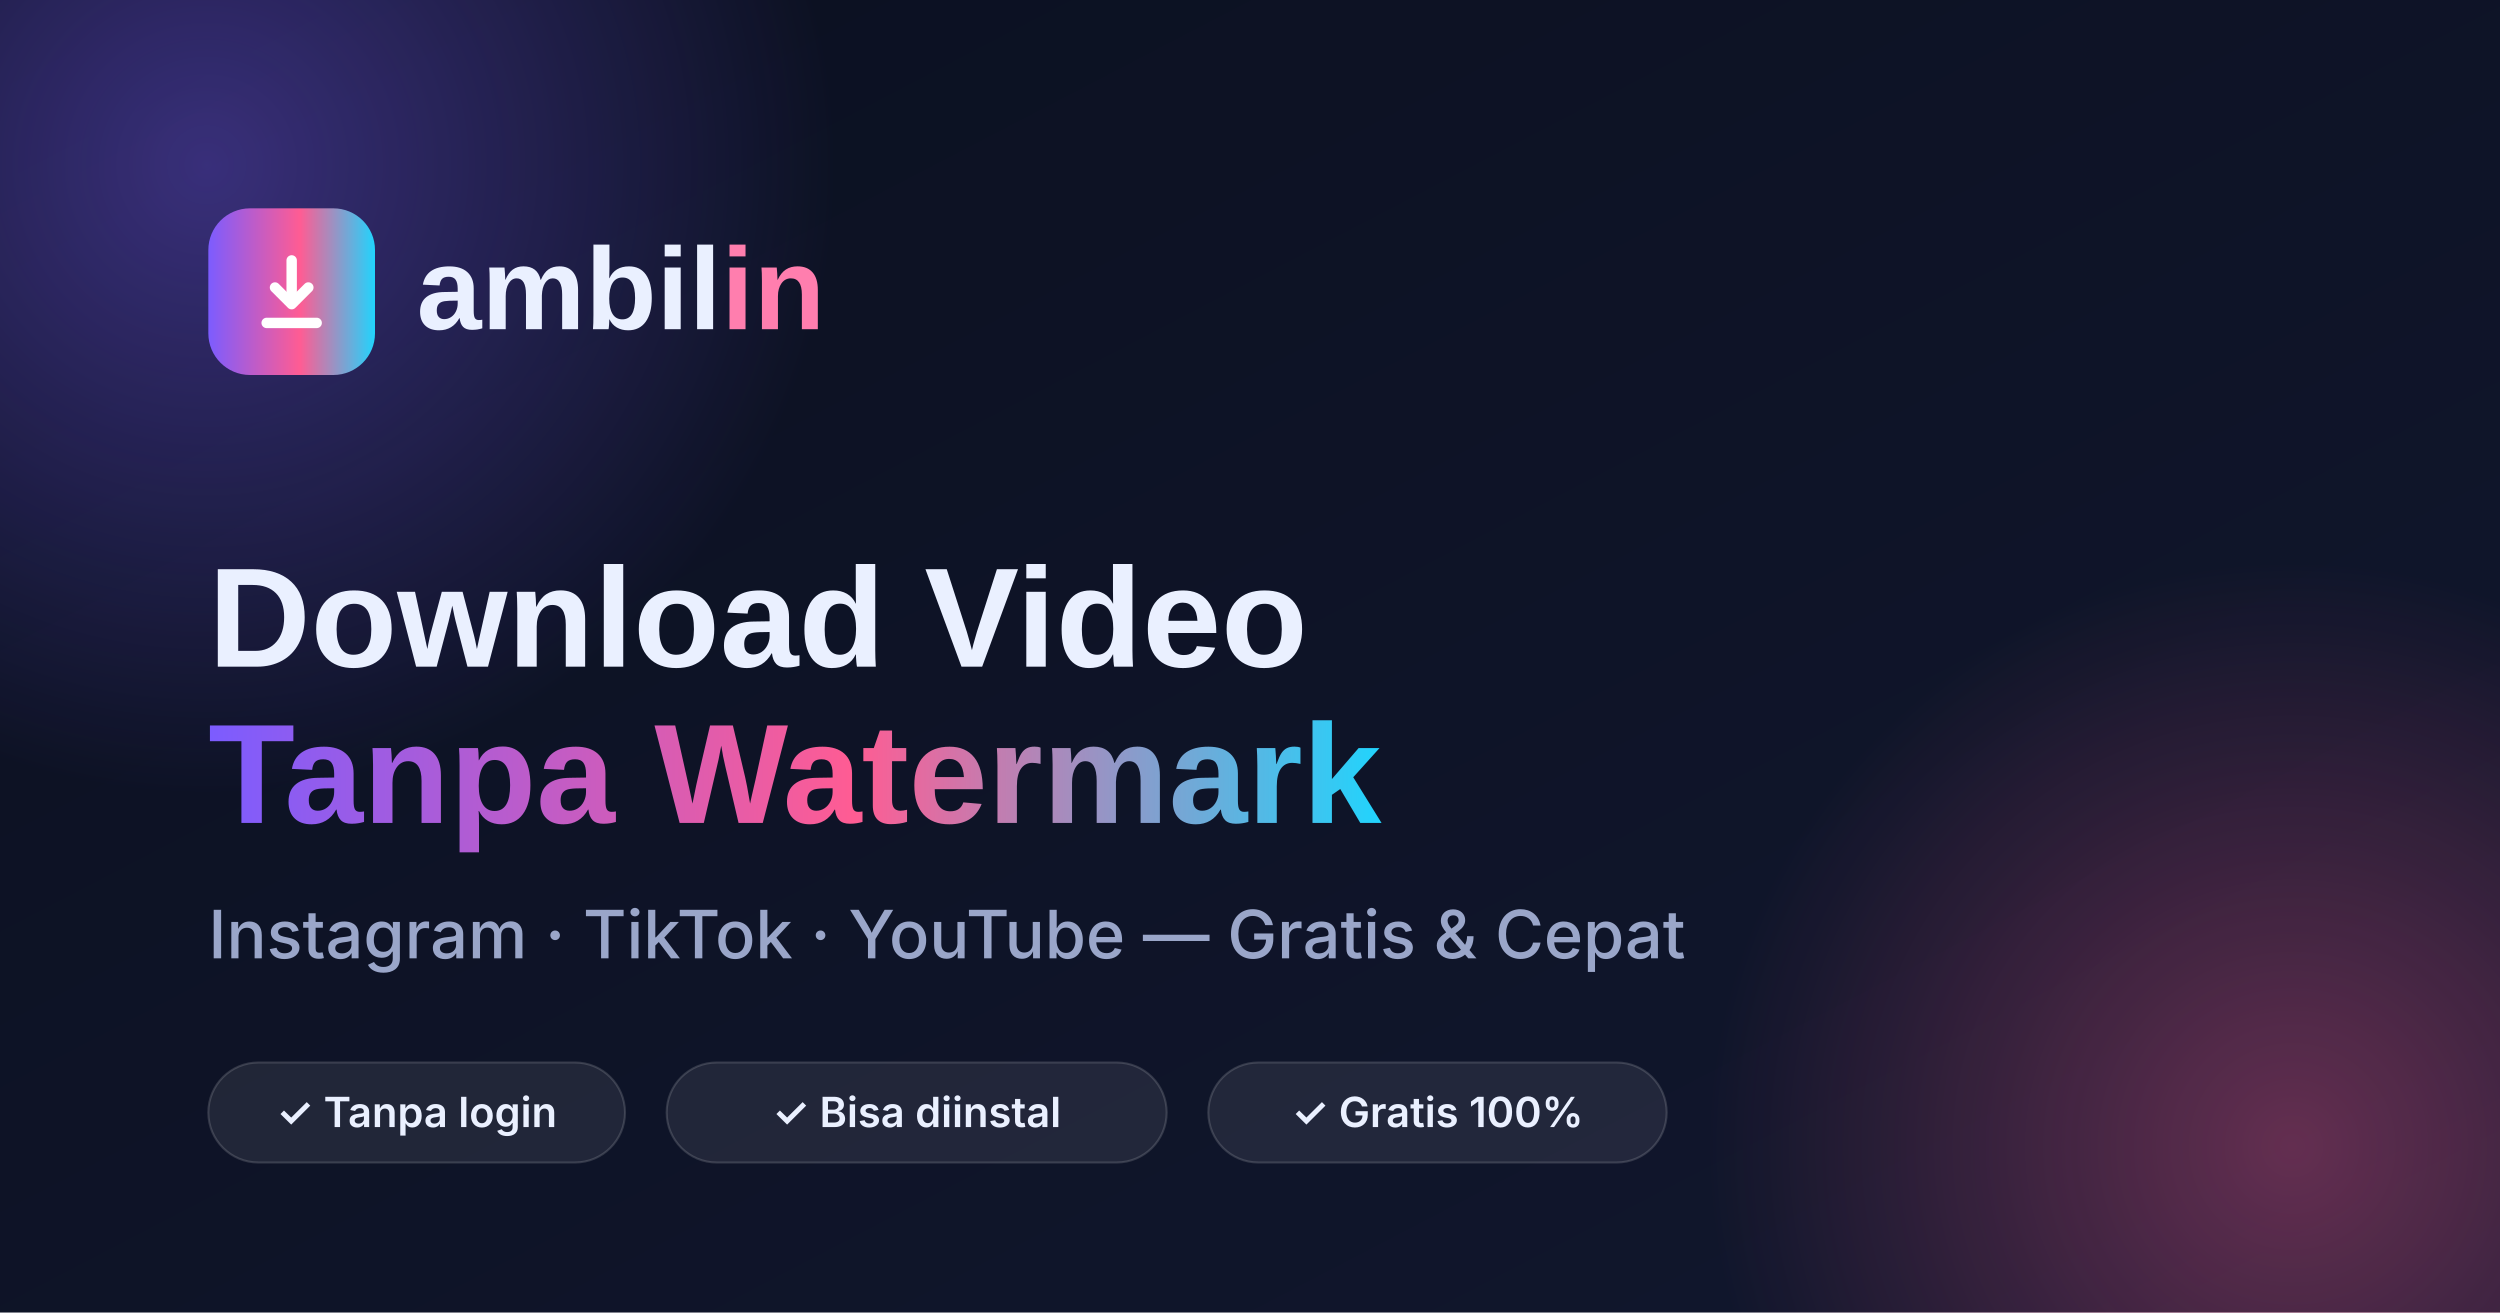
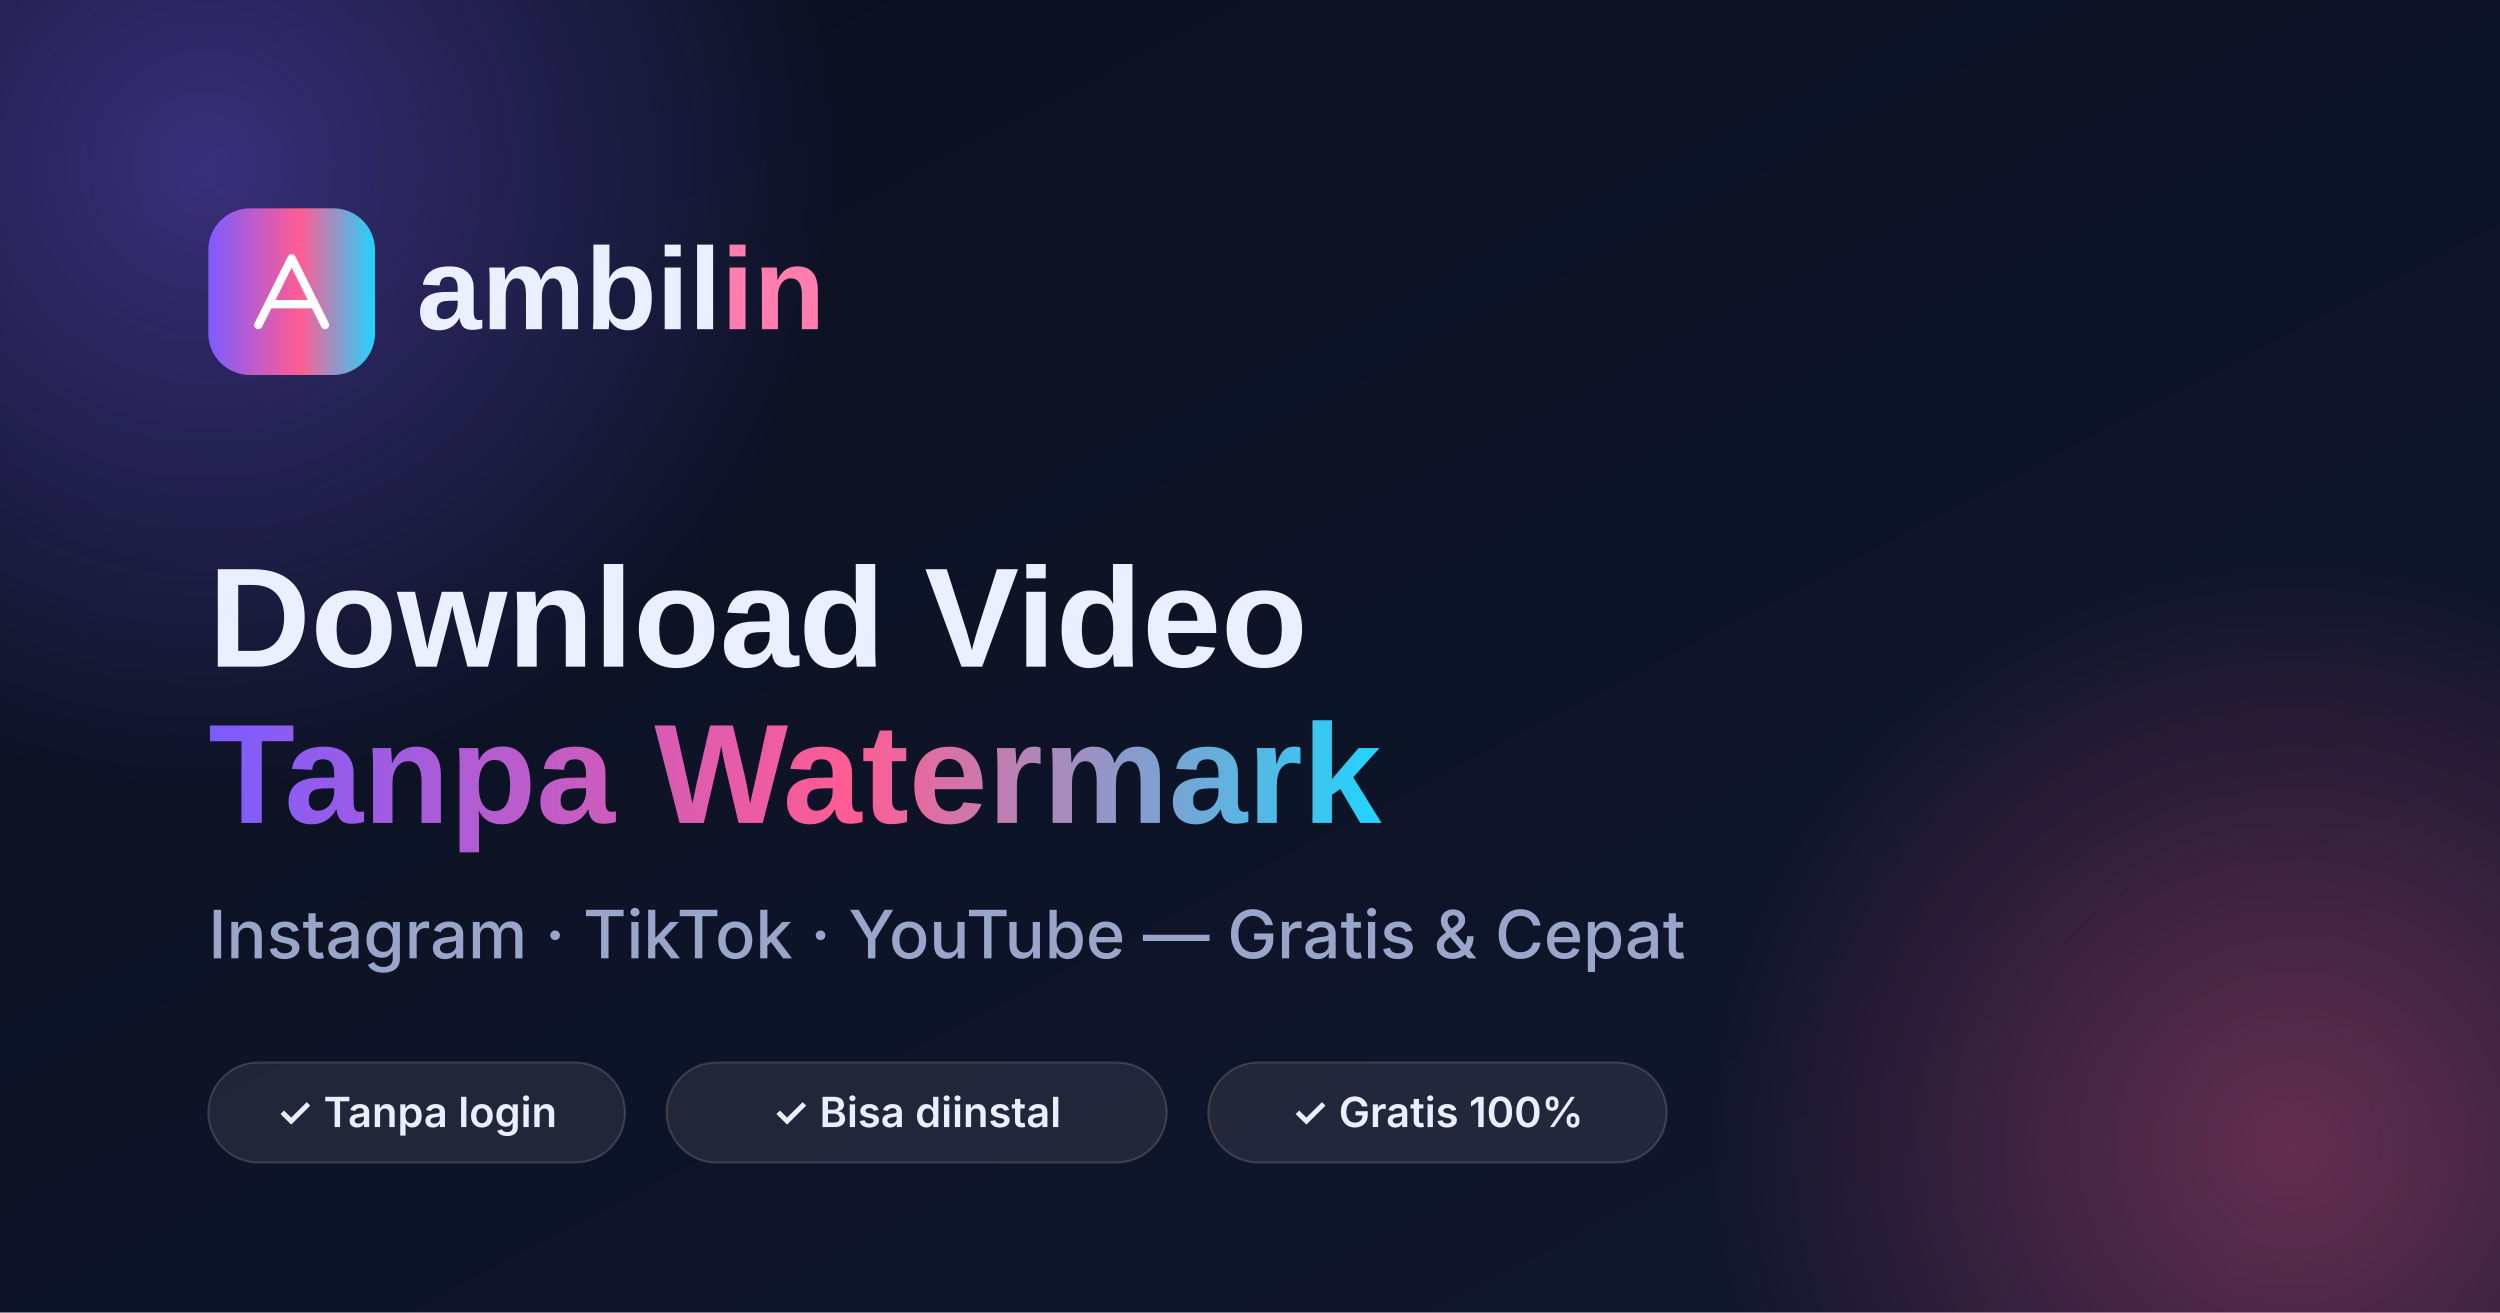
<svg xmlns="http://www.w3.org/2000/svg" viewBox="0 0 1200 630" width="1200" height="630">
  <defs>
    <linearGradient id="bg" x1="0%" y1="0%" x2="100%" y2="100%">
      <stop offset="0%" stop-color="#0b1020" />
      <stop offset="100%" stop-color="#11172e" />
    </linearGradient>
    <linearGradient id="accent" x1="0%" y1="0%" x2="100%" y2="0%">
      <stop offset="0%" stop-color="#7c5cff" />
      <stop offset="55%" stop-color="#ff5c93" />
      <stop offset="100%" stop-color="#21d4fd" />
    </linearGradient>
    <radialGradient id="orb1" cx="50%" cy="50%" r="50%">
      <stop offset="0%" stop-color="#7c5cff" stop-opacity="0.4" />
      <stop offset="100%" stop-color="#7c5cff" stop-opacity="0" />
    </radialGradient>
    <radialGradient id="orb2" cx="50%" cy="50%" r="50%">
      <stop offset="0%" stop-color="#ff5c93" stop-opacity="0.35" />
      <stop offset="100%" stop-color="#ff5c93" stop-opacity="0" />
    </radialGradient>
  </defs>
  <rect width="1200" height="630" fill="url(#bg)" />
  <circle cx="100" cy="80" r="300" fill="url(#orb1)" />
  <circle cx="1100" cy="550" r="280" fill="url(#orb2)" />
  <g transform="translate(100, 100)">
    <rect width="80" height="80" rx="20" fill="url(#accent)" />
-     <g fill="none" stroke="#ffffff" stroke-width="5" stroke-linecap="round" stroke-linejoin="round" transform="translate(20,20)">
-       <path d="M20 5 v20" />
-       <path d="M12 18 l8 8 8-8" />
-       <path d="M8 35 h24" />
+     <g fill="none" stroke="#ffffff" stroke-width="4" stroke-linecap="round" stroke-linejoin="round" transform="translate(20,20)">
+       <path d="M4 36 L20 4 L36 36" />
+       <path d="M10 26 H30" />
    </g>
  </g>
  <text x="200" y="158" font-family="Poppins, Arial, sans-serif" font-size="56" font-weight="800" fill="#eaf0ff">
    ambil<tspan fill="#ff7eae">in</tspan>
  </text>
  <text x="100" y="320" font-family="Poppins, Arial, sans-serif" font-size="68" font-weight="800" fill="#eaf0ff">
    Download Video
  </text>
  <text x="100" y="395" font-family="Poppins, Arial, sans-serif" font-size="68" font-weight="800" fill="url(#accent)">
    Tanpa Watermark
  </text>
  <text x="100" y="460" font-family="Inter, Arial, sans-serif" font-size="32" font-weight="500" fill="#9aa6c9">
    Instagram · TikTok · YouTube — Gratis &amp; Cepat
  </text>
  <g transform="translate(100, 510)">
    <rect width="200" height="48" rx="24" fill="#ffffff" fill-opacity="0.08" stroke="#ffffff" stroke-opacity="0.15" />
    <text x="100" y="31" text-anchor="middle" font-family="Inter, Arial, sans-serif" font-size="20" font-weight="600" fill="#eaf0ff">✓ Tanpa login</text>
    <rect x="220" width="240" height="48" rx="24" fill="#ffffff" fill-opacity="0.08" stroke="#ffffff" stroke-opacity="0.15" />
    <text x="340" y="31" text-anchor="middle" font-family="Inter, Arial, sans-serif" font-size="20" font-weight="600" fill="#eaf0ff">✓ Bisa diinstal</text>
    <rect x="480" width="220" height="48" rx="24" fill="#ffffff" fill-opacity="0.08" stroke="#ffffff" stroke-opacity="0.15" />
    <text x="590" y="31" text-anchor="middle" font-family="Inter, Arial, sans-serif" font-size="20" font-weight="600" fill="#eaf0ff">✓ Gratis 100%</text>
  </g>
</svg>
